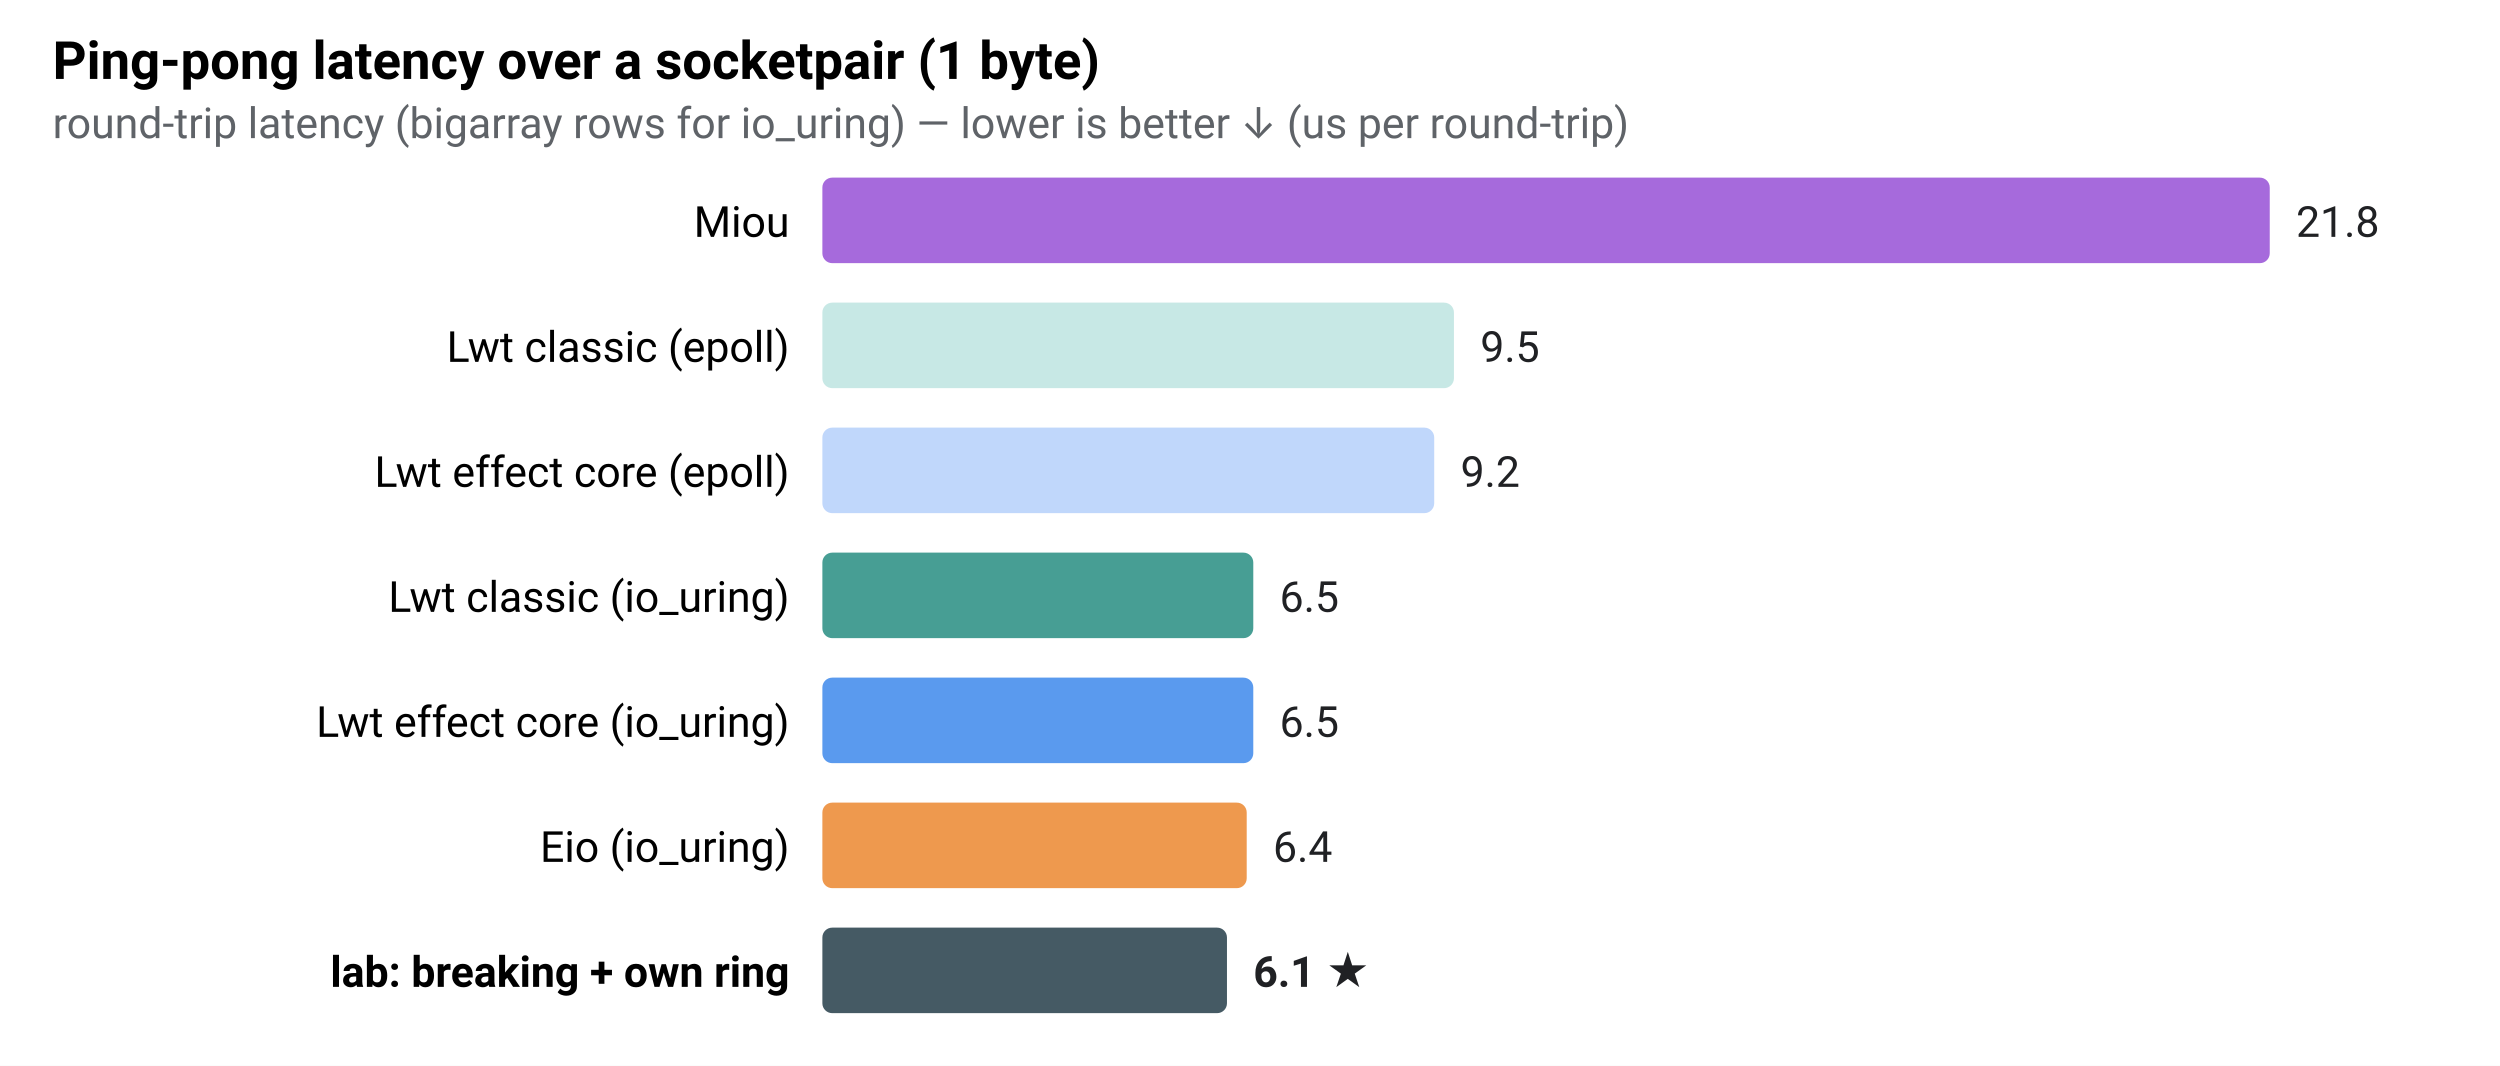
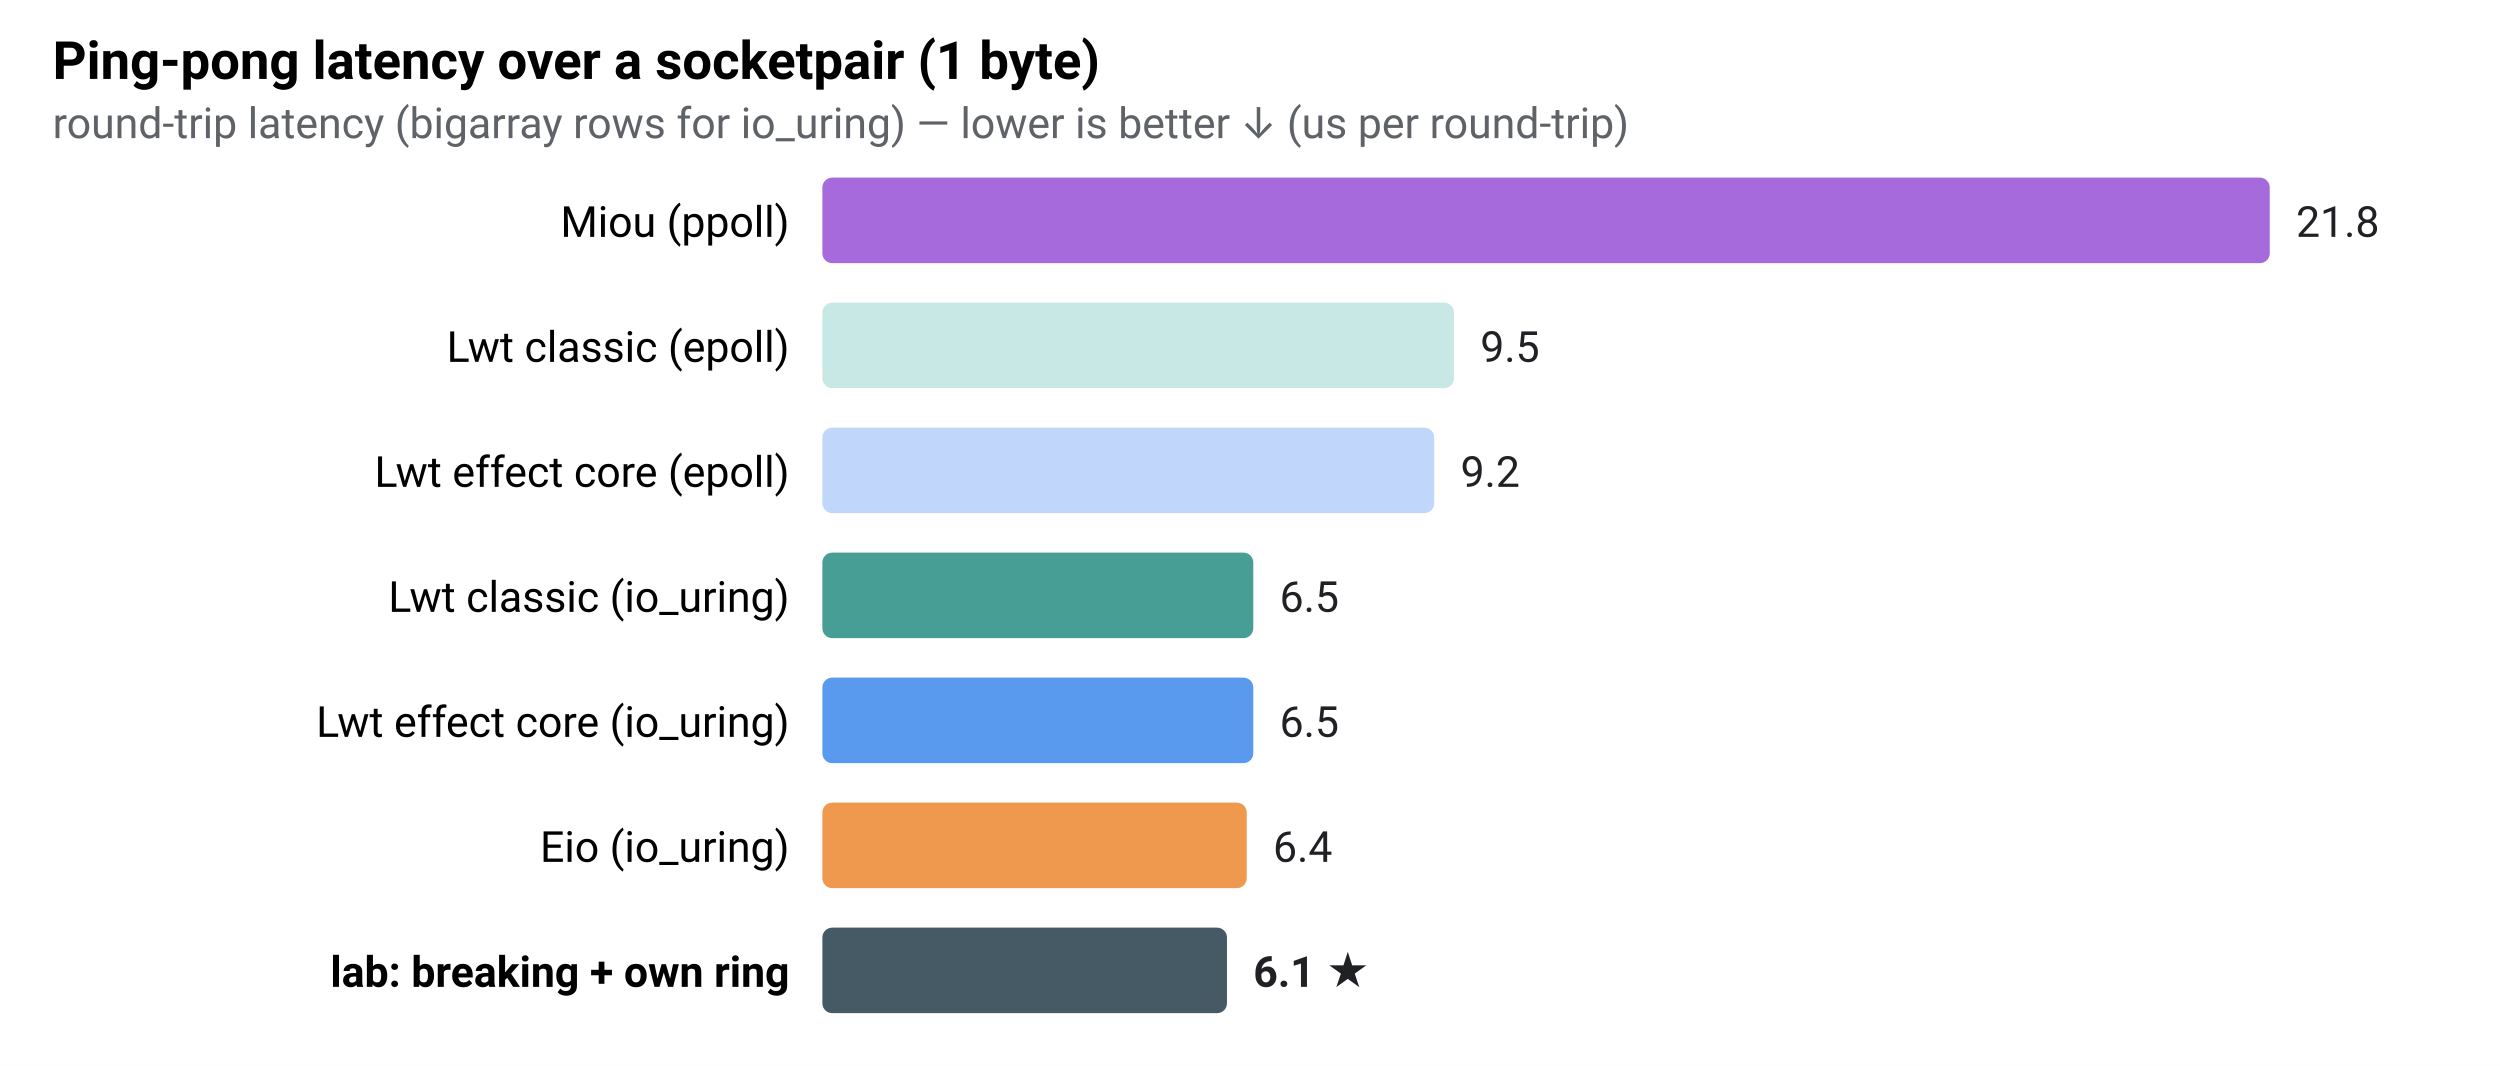
<svg xmlns="http://www.w3.org/2000/svg" width="760" height="324" font-family="-apple-system,Segoe UI,Roboto,sans-serif" font-size="13">
  <rect width="760" height="324" fill="white" />
  <text x="16" y="24" font-size="16" font-weight="700">Ping-pong latency over a socketpair (1 byte)</text>
  <text x="16" y="42" fill="#5f6368">round-trip latency (bigarray rows for io_uring) — lower is better ↓ (us per round-trip)</text>
-   <text x="240" y="72" text-anchor="end">Miou</text>
+   <text x="240" y="72" text-anchor="end">Miou (ppoll)</text>
  <rect x="250" y="54" width="440" height="26" rx="3" fill="#8430ce" opacity="0.72" />
  <text x="698" y="72" fill="#202124">21.8</text>
  <text x="240" y="110" text-anchor="end">Lwt classic (epoll)</text>
  <rect x="250" y="92" width="192" height="26" rx="3" fill="#b2dfdb" opacity="0.72" />
  <text x="450" y="110" fill="#202124">9.5</text>
  <text x="240" y="148" text-anchor="end">Lwt effect core (epoll)</text>
  <rect x="250" y="130" width="186" height="26" rx="3" fill="#a8c7fa" opacity="0.72" />
  <text x="444" y="148" fill="#202124">9.2</text>
  <text x="240" y="186" text-anchor="end">Lwt classic (io_uring)</text>
  <rect x="250" y="168" width="131" height="26" rx="3" fill="#00796b" opacity="0.72" />
  <text x="389" y="186" fill="#202124">6.5</text>
  <text x="240" y="224" text-anchor="end">Lwt effect core (io_uring)</text>
  <rect x="250" y="206" width="131" height="26" rx="3" fill="#1a73e8" opacity="0.72" />
  <text x="389" y="224" fill="#202124">6.5</text>
  <text x="240" y="262" text-anchor="end">Eio (io_uring)</text>
  <rect x="250" y="244" width="129" height="26" rx="3" fill="#e8710a" opacity="0.72" />
  <text x="387" y="262" fill="#202124">6.4</text>
  <text x="240" y="300" text-anchor="end" font-weight="700">lab: breaking + own ring</text>
  <rect x="250" y="282" width="123" height="26" rx="3" fill="#455a64" />
  <text x="381" y="300" fill="#202124" font-weight="700">6.1 ★</text>
</svg>
